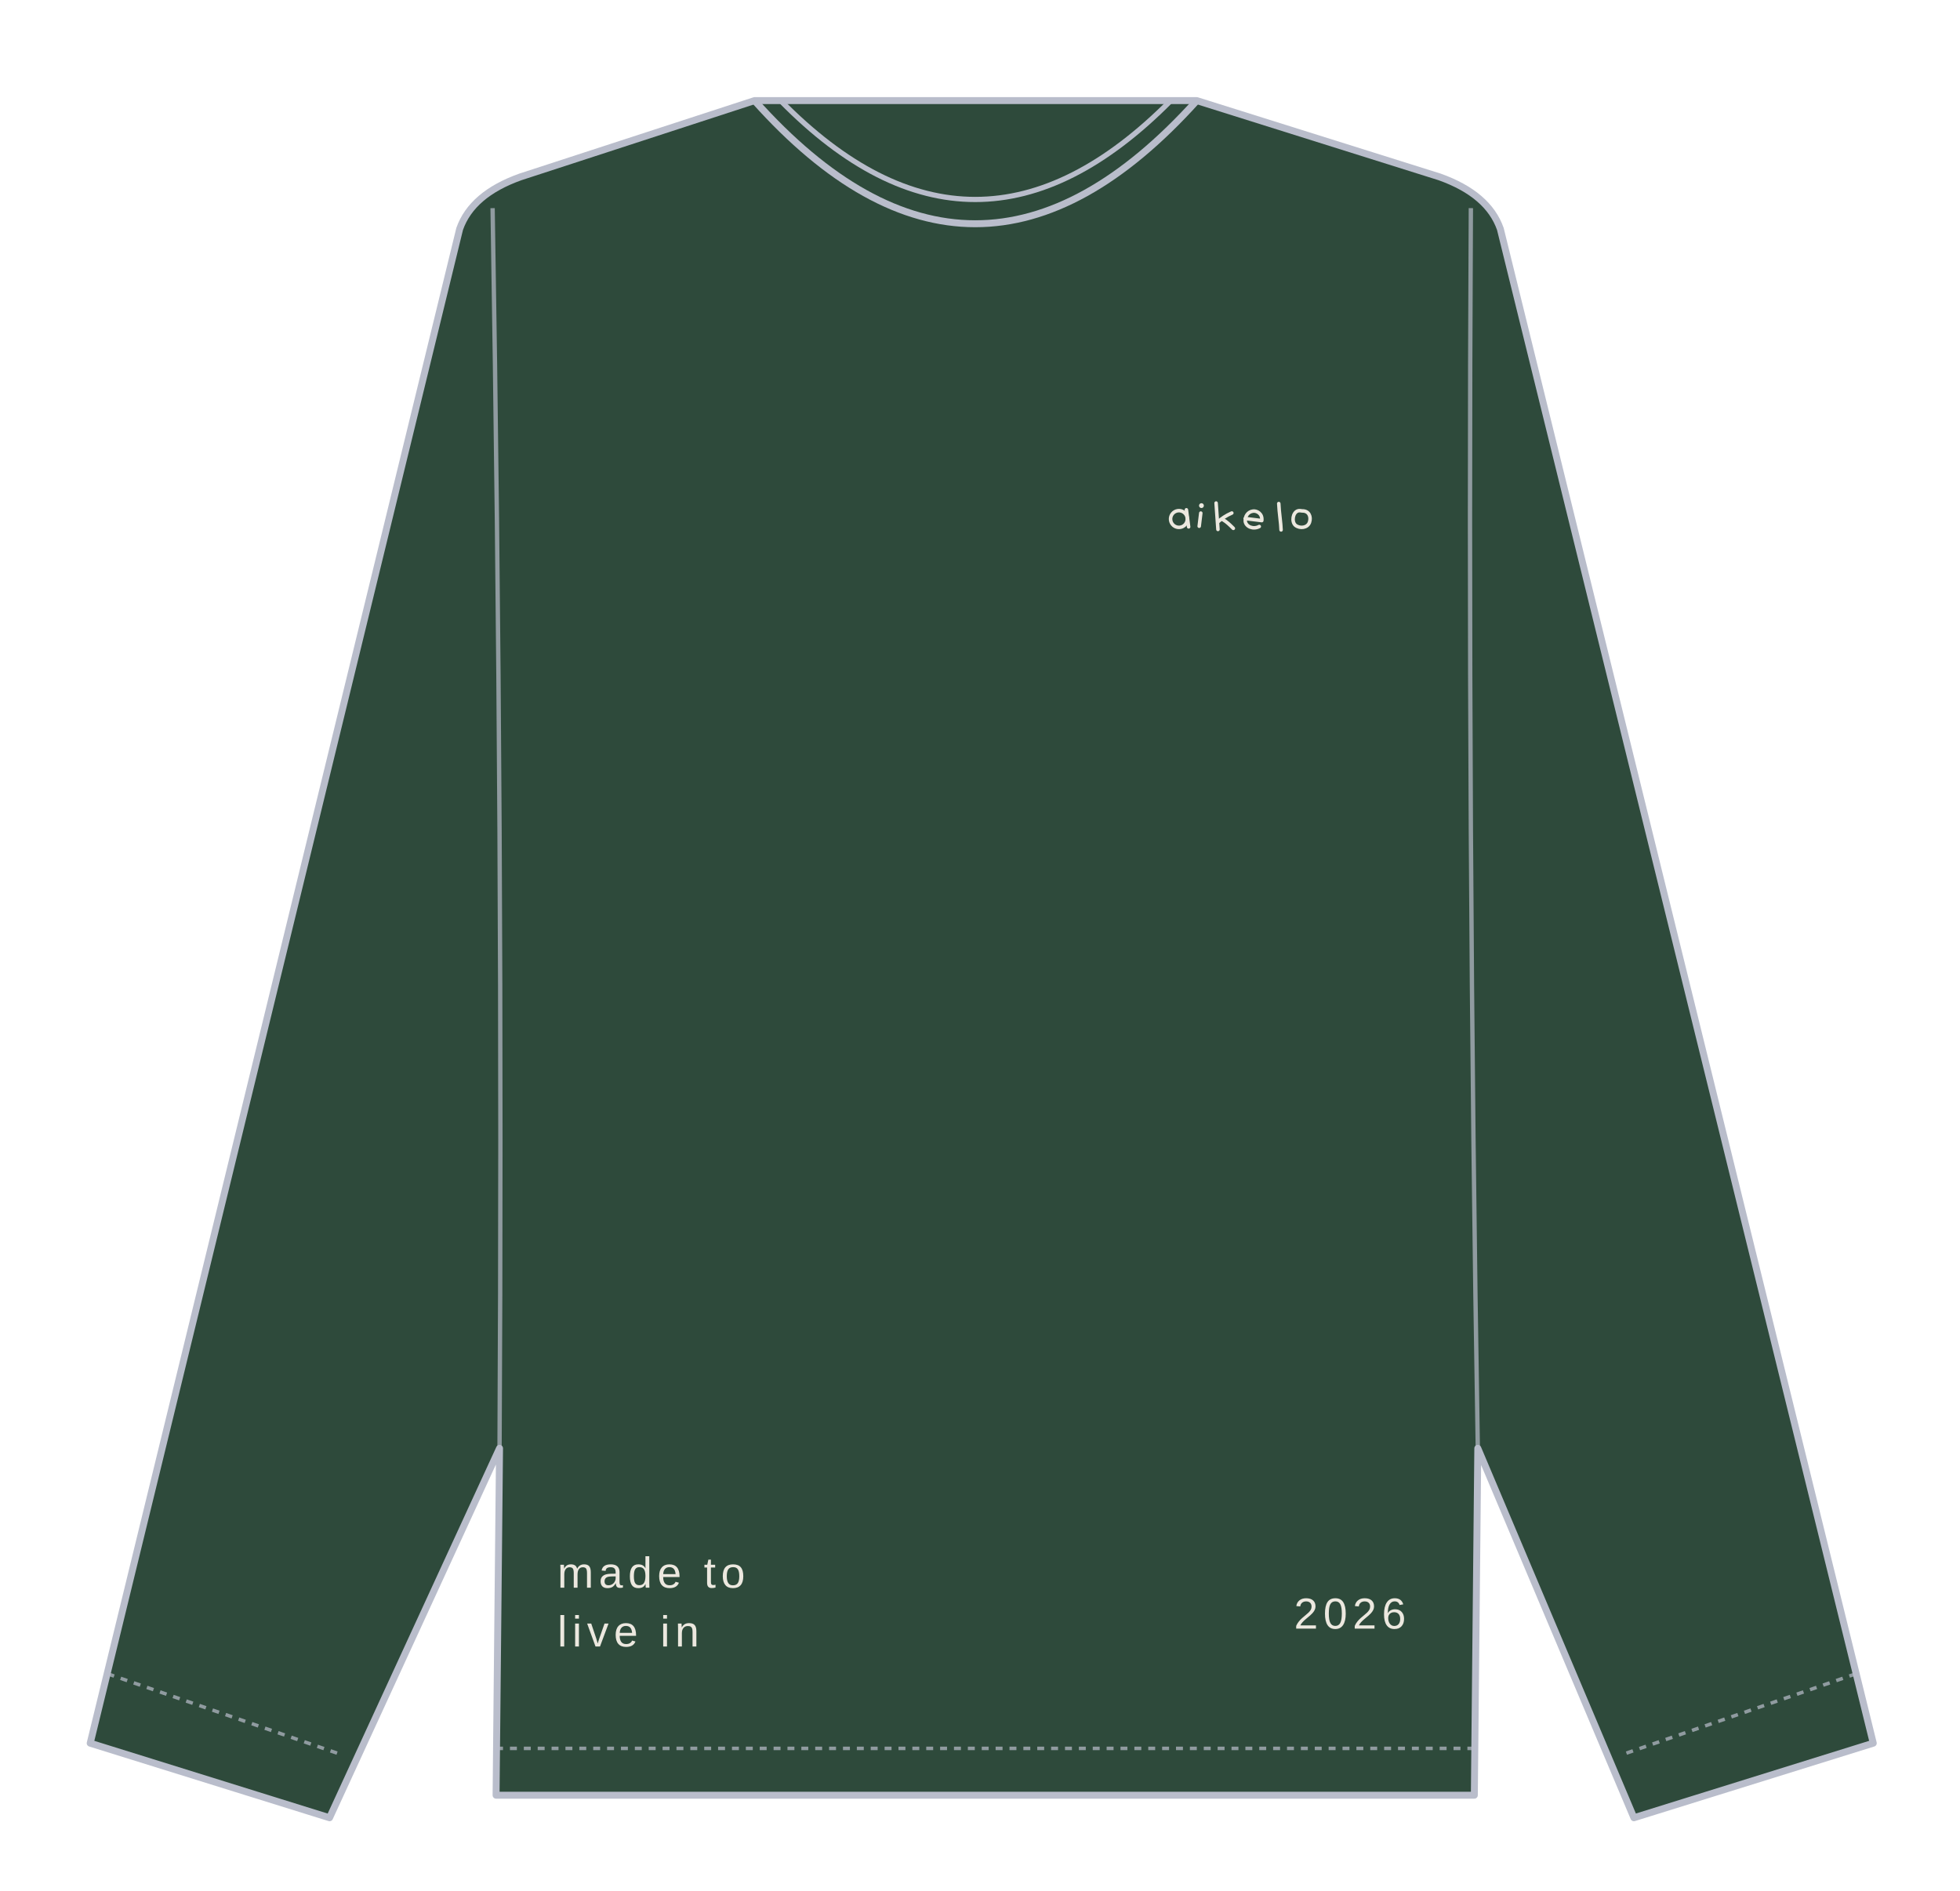
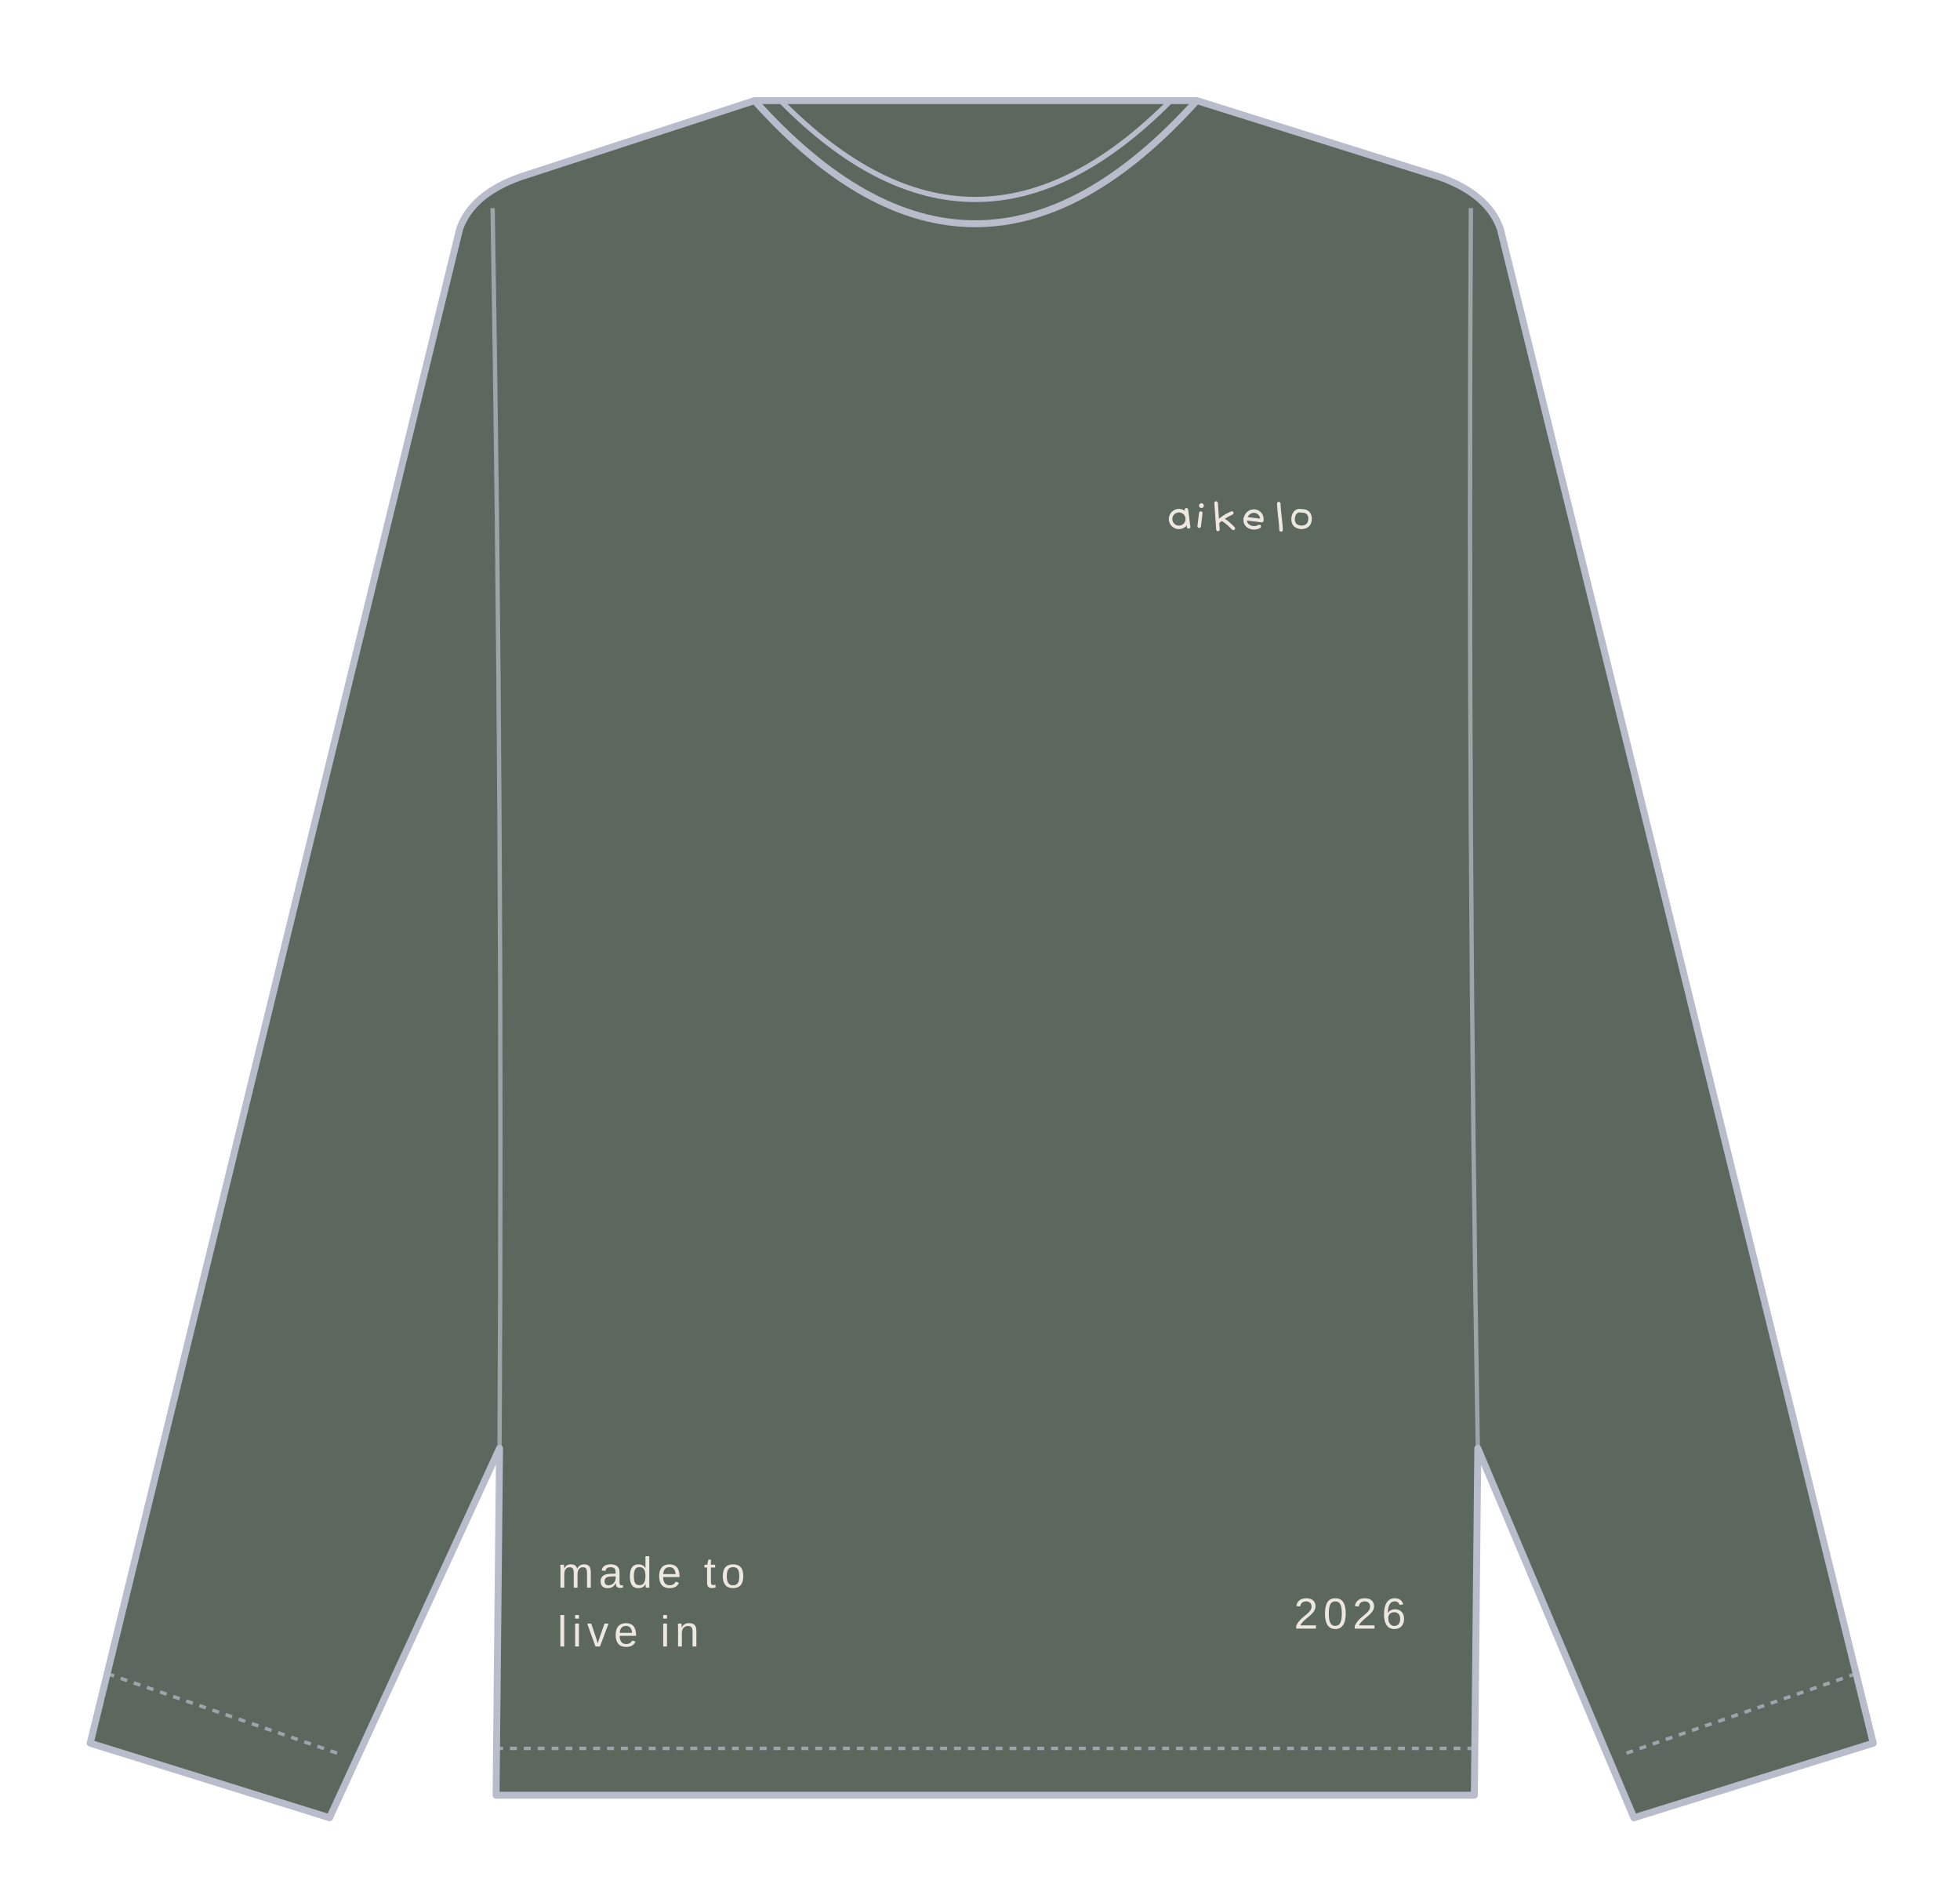
<svg xmlns="http://www.w3.org/2000/svg" viewBox="400 420 1130 1090">
-   <path d="M835,478 L700,522 Q672,532 665,552 L452,1425 L590,1468 L688,1255 L686,1455 L1250,1455 L1252,1255 L1342,1468 L1480,1425 L1265,552 Q1258,532 1230,522 L1090,478 Z" fill="#2E4A3B" stroke="#B9BDCB" stroke-width="4" stroke-linejoin="round" />
+   <path d="M835,478 L700,522 Q672,532 665,552 L452,1425 L590,1468 L688,1255 L686,1455 L1250,1455 L1252,1255 L1342,1468 L1480,1425 L1265,552 Q1258,532 1230,522 L1090,478 Z" fill="#5C675D" stroke="#B9BDCB" stroke-width="4" stroke-linejoin="round" />
  <path d="M684,540 Q690,900 688,1255 M1248,540 Q1246,900 1252,1255" fill="none" stroke="#B9BDCB" stroke-width="2.5" opacity=".7" />
  <path d="M686,1428 L1250,1428 M462,1385 L598,1432 M1470,1385 L1334,1432" fill="none" stroke="#B9BDCB" stroke-width="2" stroke-dasharray="4 4" opacity=".7" />
  <path d="M835,478 Q962,620 1090,478" fill="none" stroke="#B9BDCB" stroke-width="4" />
  <path d="M850,478 Q962,592 1075,478" fill="none" stroke="#B9BDCB" stroke-width="3" />
  <g transform="translate(485.63 466.00) scale(1.4735)">
    <g transform="translate(-19.0 -5.8) scale(1.15)">
      <g transform="translate(362.9 150.4) rotate(-6) scale(0.075)" opacity="1" fill="none" stroke="#ECE8DF" stroke-width="16" stroke-linecap="round" stroke-linejoin="round">
        <circle cx="50" cy="60" r="38" />
        <path d="M88 22 L90 100" />
      </g>
      <g transform="translate(373.9 149.4) rotate(5) scale(0.075)" opacity="1" fill="none" stroke="#ECE8DF" stroke-width="16" stroke-linecap="round" stroke-linejoin="round">
        <path d="M12 40 L10 100" />
        <circle cx="12" cy="6" r="11" fill="#ECE8DF" stroke="none" />
      </g>
      <g transform="translate(379.1 150.6) rotate(-4) scale(0.075)" opacity="1" fill="none" stroke="#ECE8DF" stroke-width="16" stroke-linecap="round" stroke-linejoin="round">
        <path d="M10 -20 L10 100" />
        <path d="M78 30 C50 40 30 52 12 66" />
        <path d="M34 56 C52 68 66 84 80 100" />
      </g>
      <g transform="translate(389.3 149.6) rotate(7) scale(0.075)" opacity="1" fill="none" stroke="#ECE8DF" stroke-width="16" stroke-linecap="round" stroke-linejoin="round">
        <path d="M12 62 H88 C88 30 60 20 44 24 C20 30 10 52 14 74 C20 98 54 108 80 90" />
      </g>
      <g transform="translate(400.3 150.8) rotate(-5) scale(0.075)" opacity="1" fill="none" stroke="#ECE8DF" stroke-width="16" stroke-linecap="round" stroke-linejoin="round">
        <path d="M12 -20 C10 20 14 70 12 100" />
      </g>
      <g transform="translate(405.5 149.7) rotate(6) scale(0.075)" opacity="1" fill="none" stroke="#ECE8DF" stroke-width="16" stroke-linecap="round" stroke-linejoin="round">
        <path d="M50 22 C80 18 94 44 88 70 C82 96 48 104 26 90 C6 76 8 34 30 24 C36 21 44 22 50 22Z" />
      </g>
    </g>
    <text x="160" y="590" text-anchor="start" font-family="Jost, Futura, Arial, sans-serif" font-weight="300" font-size="17" letter-spacing="2" fill="#ECE8DF" opacity="1">made to</text>
    <text x="160" y="613" text-anchor="start" font-family="Jost, Futura, Arial, sans-serif" font-weight="300" font-size="17" letter-spacing="2" fill="#ECE8DF" opacity="1">live in</text>
    <text x="492" y="606" text-anchor="end" font-family="Jost, Futura, Arial, sans-serif" font-weight="300" font-size="17" letter-spacing="2" fill="#ECE8DF" opacity="1">2026</text>
  </g>
</svg>
